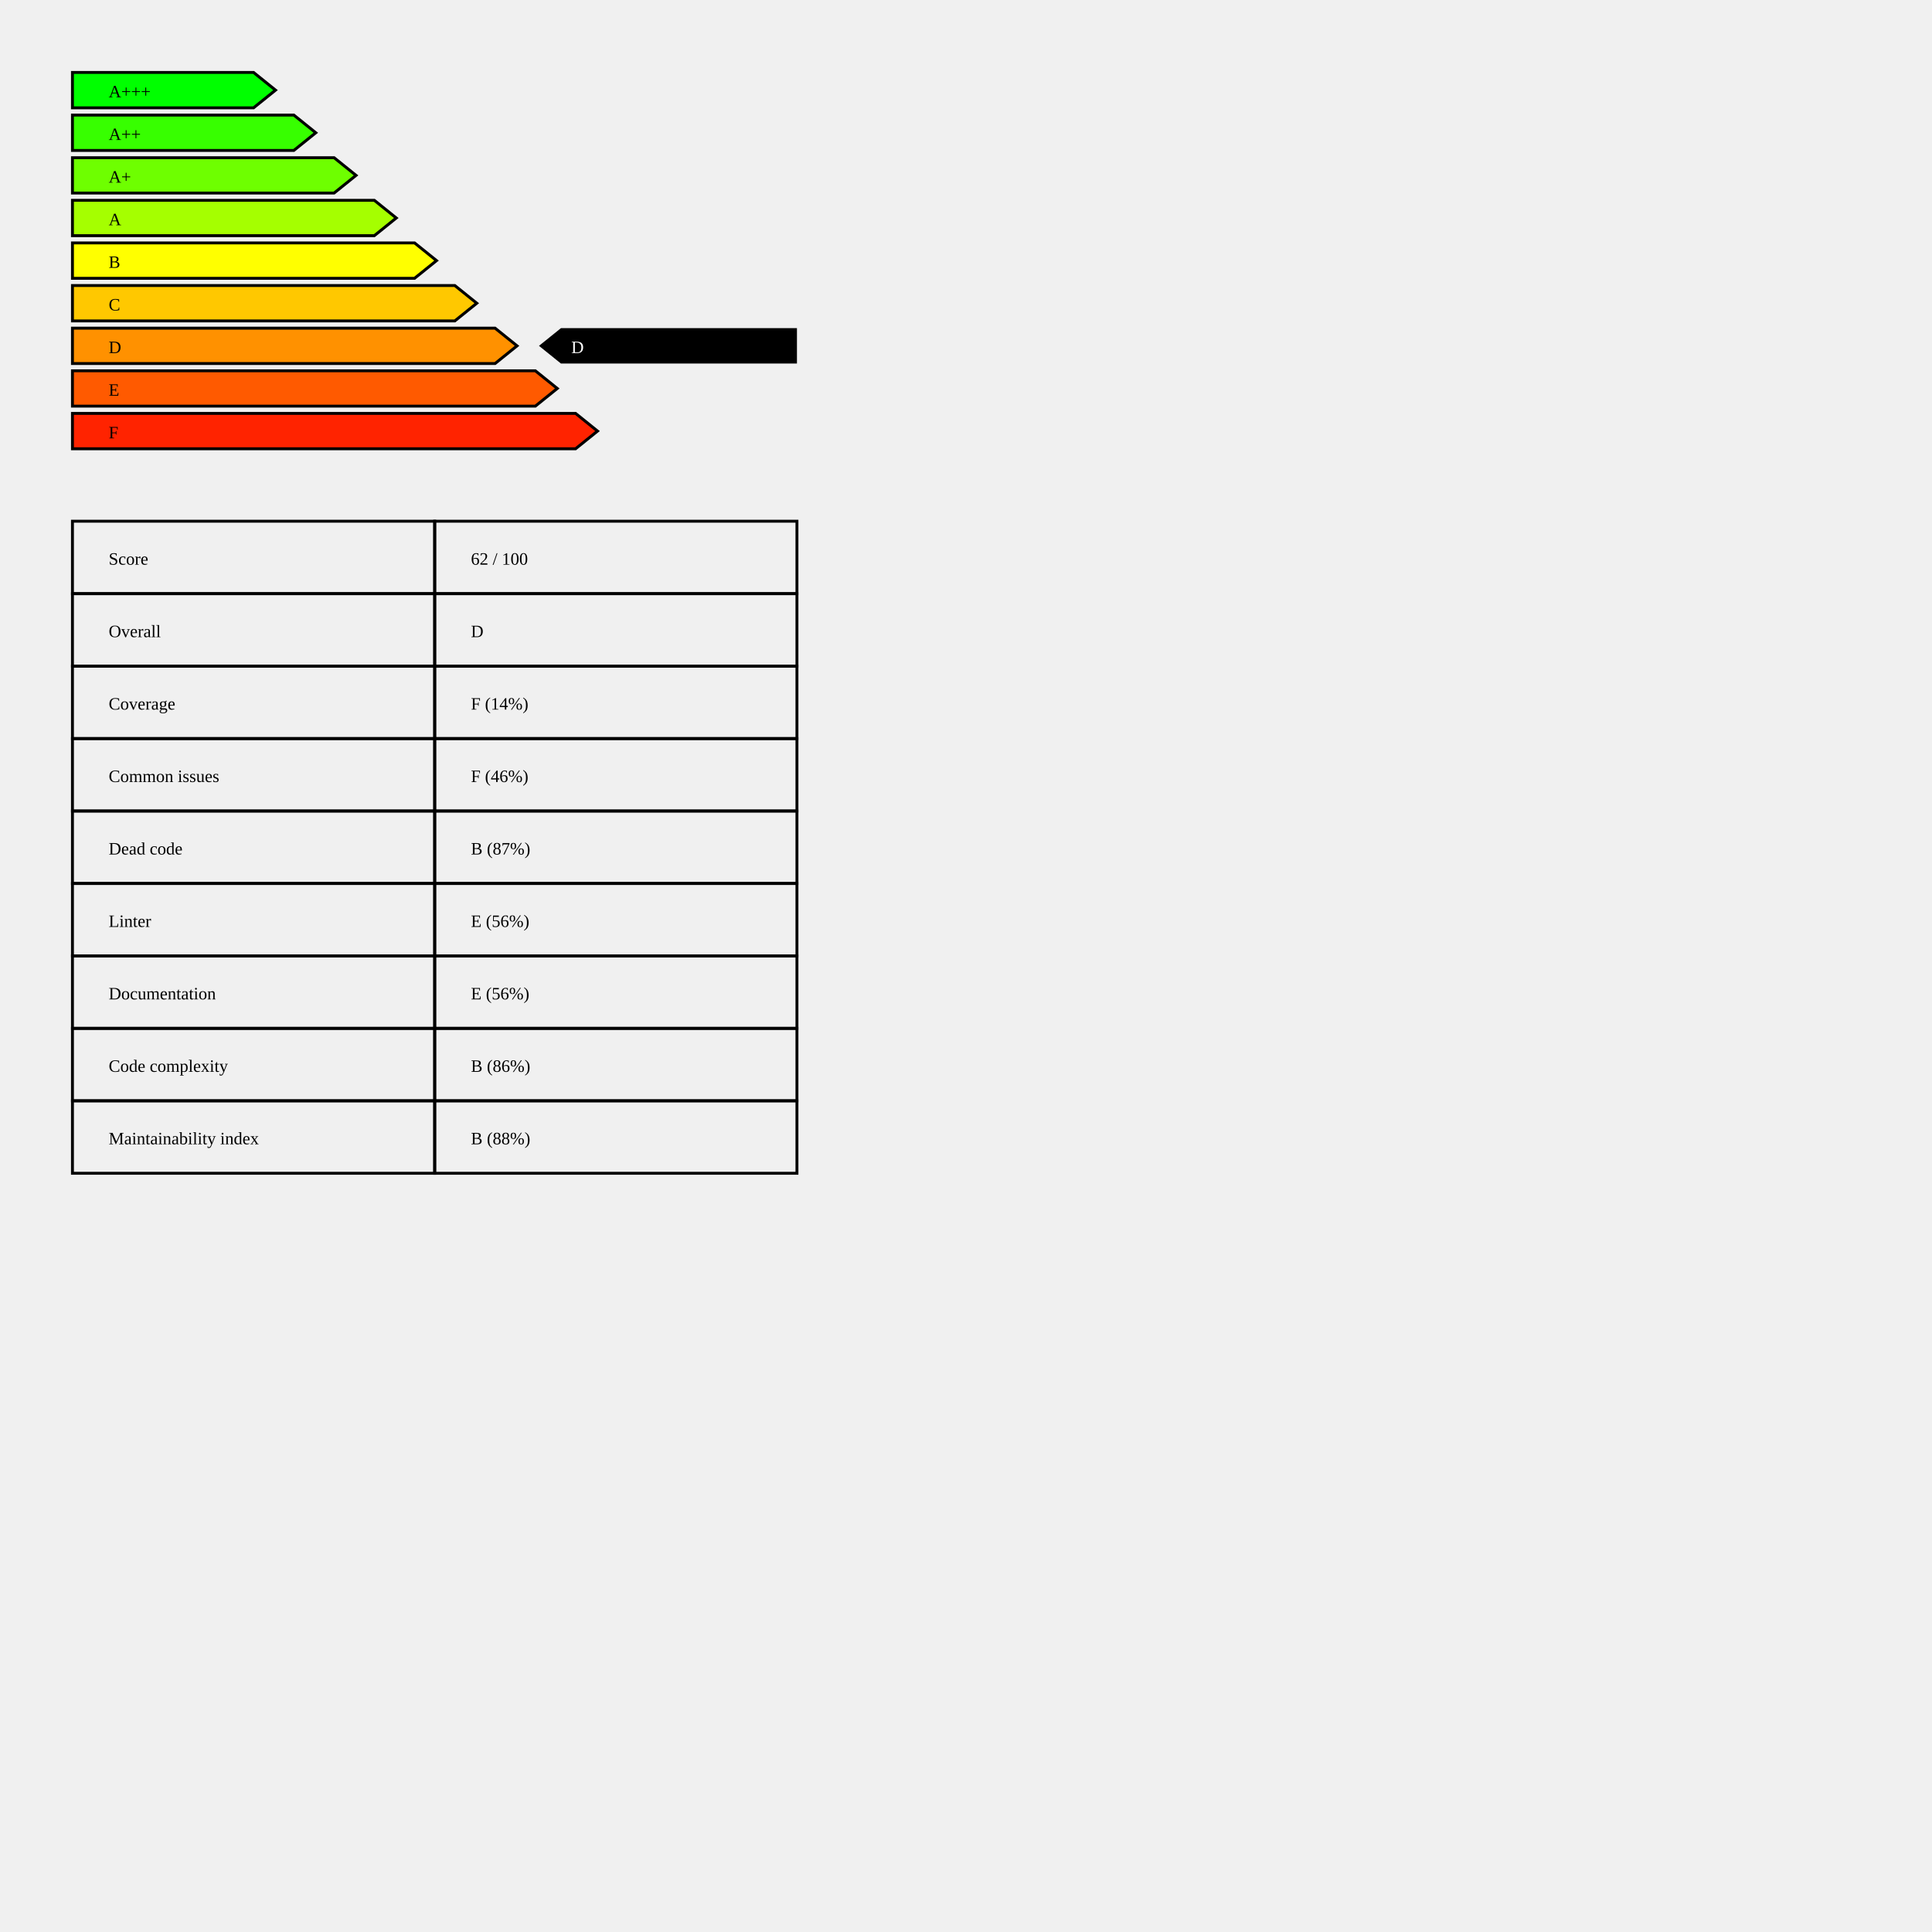
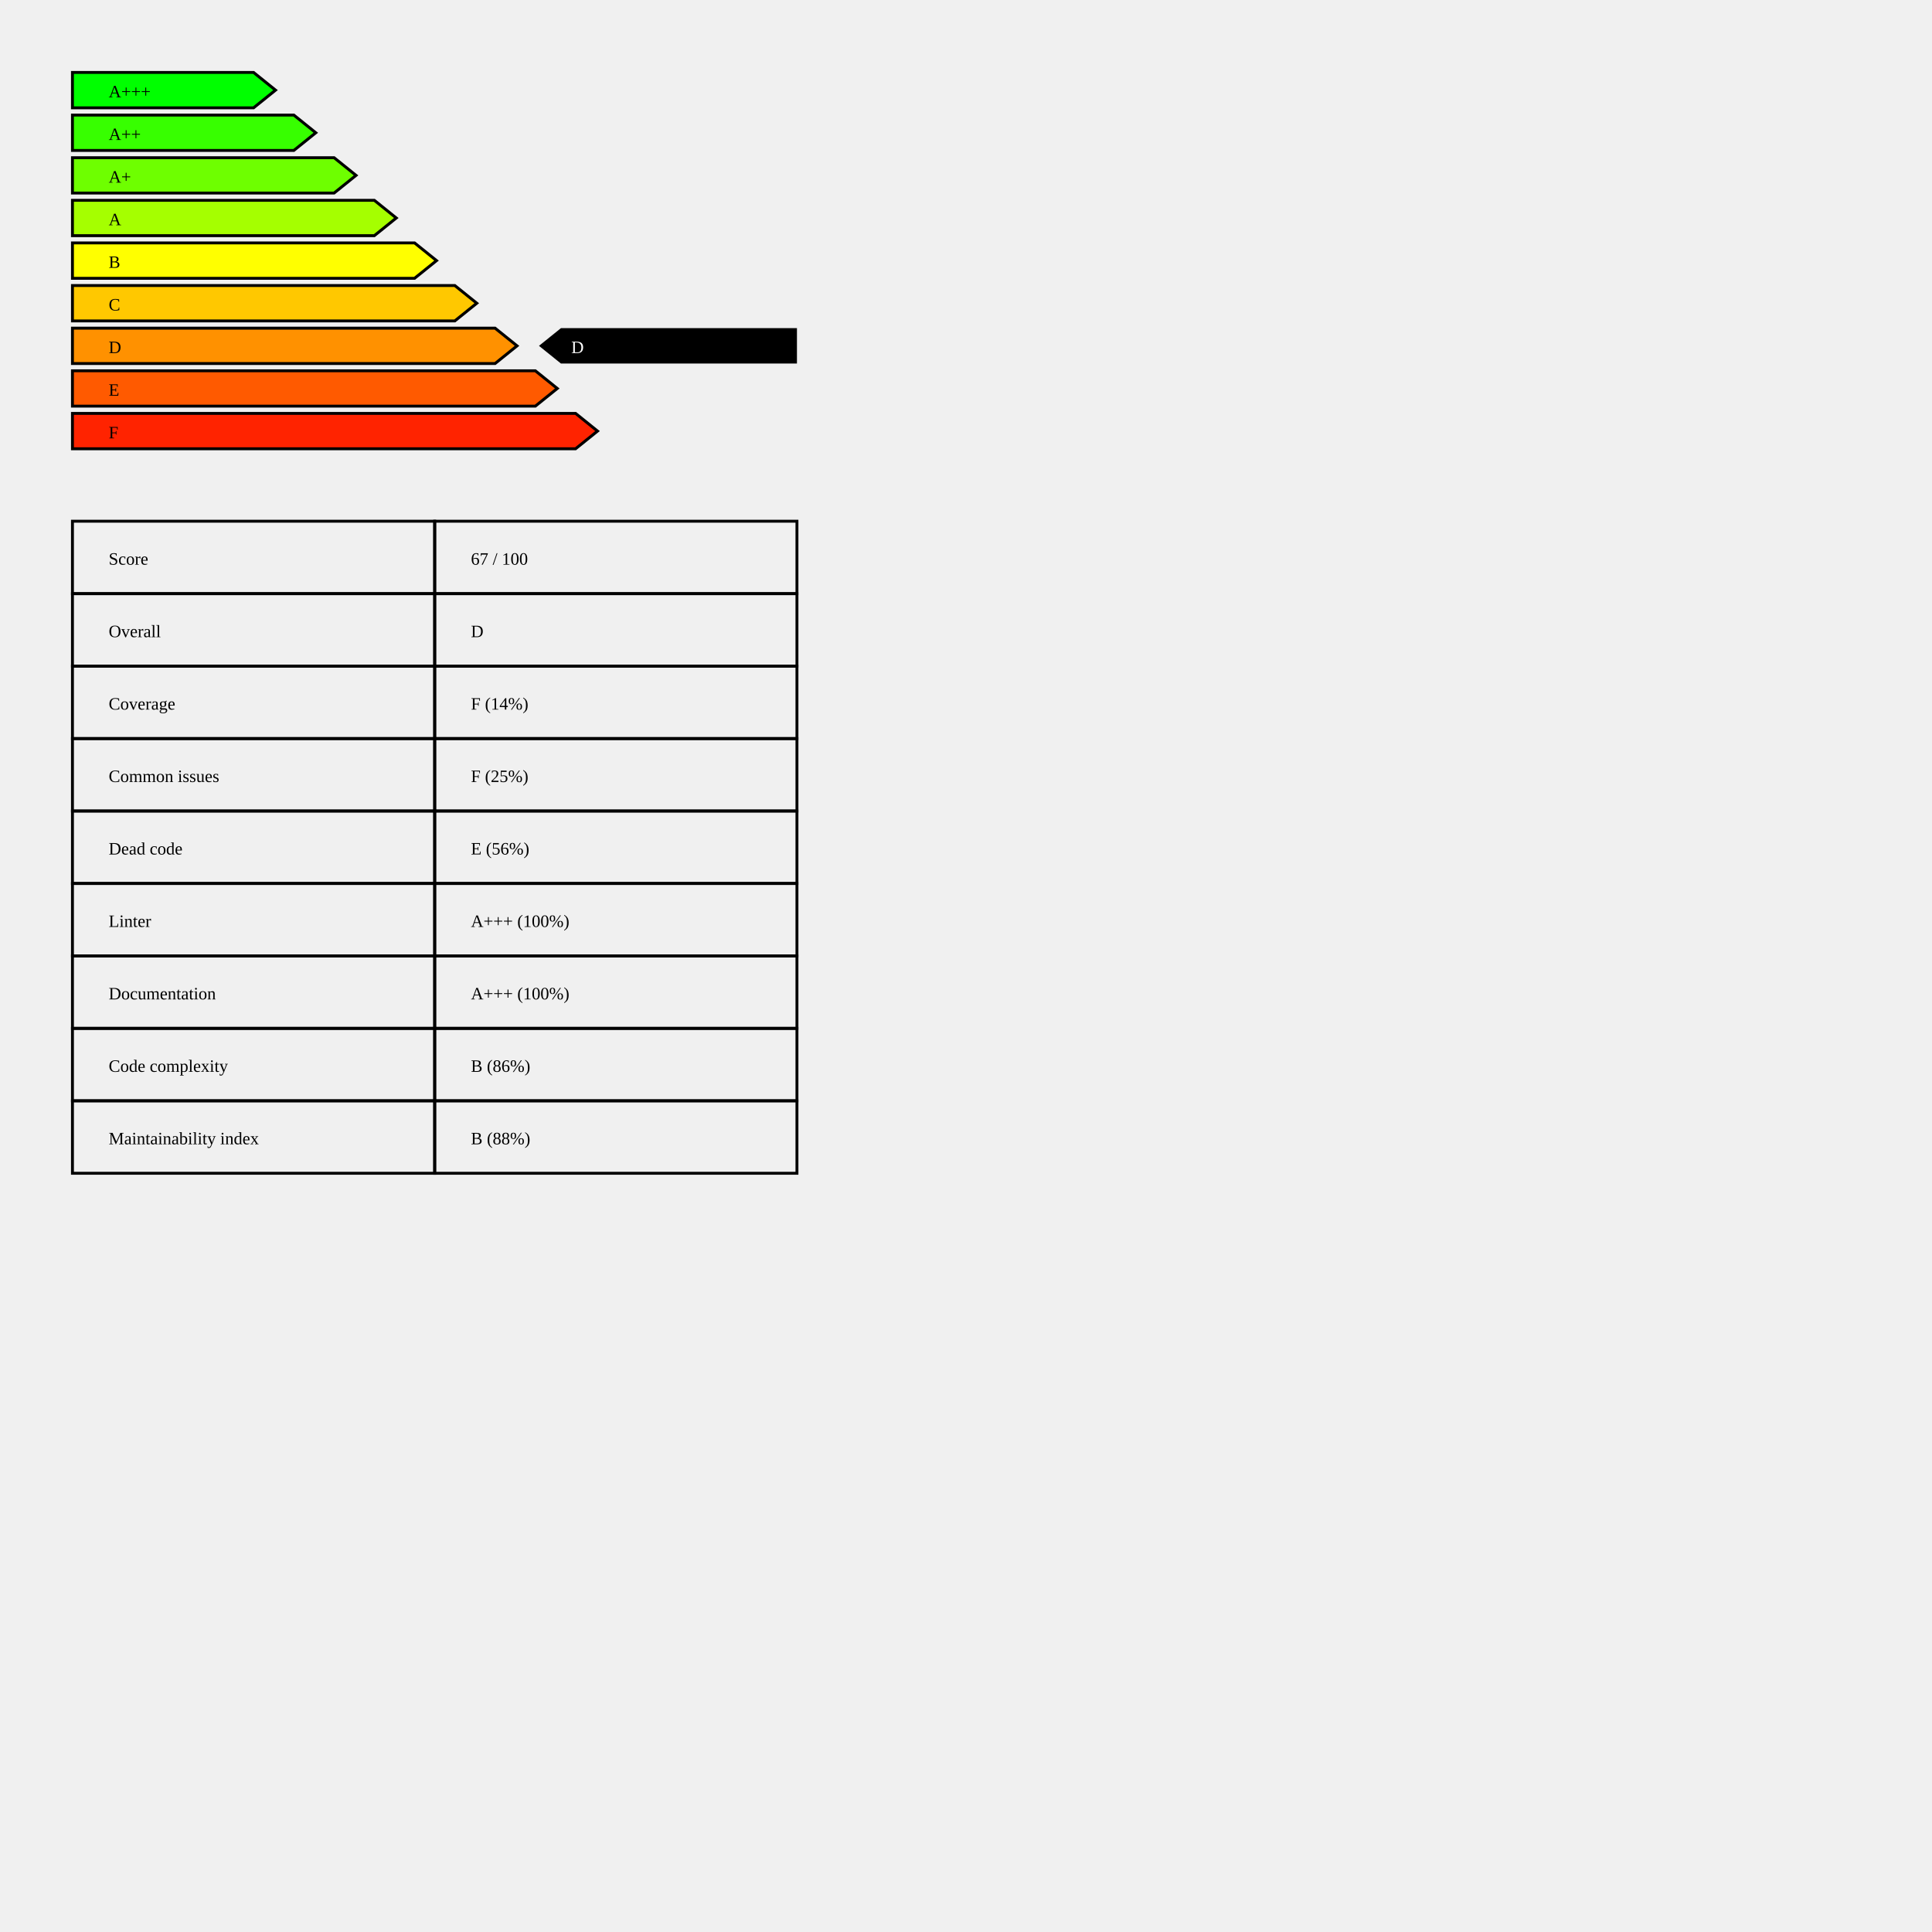
<svg xmlns="http://www.w3.org/2000/svg" baseProfile="full" height="1000pt" version="1.1" width="1000pt">
  <defs />
  <polygon points="50,50.0 175.0,50.0 190.152,62.206 175.0,74.412 50,74.412 50,50.0" style="fill:rgb(0 255 0);stroke:black;stroke-width:2;" />
  <text x="75.0" y="67.206">A+++</text>
  <polygon points="50,79.412 202.778,79.412 217.929,91.618 202.778,103.824 50,103.824 50,79.412" style="fill:rgb(55 255 0);stroke:black;stroke-width:2;" />
  <text x="75.0" y="96.618">A++</text>
  <polygon points="50,108.824 230.556,108.824 245.707,121.029 230.556,133.235 50,133.235 50,108.824" style="fill:rgb(110 255 0);stroke:black;stroke-width:2;" />
  <text x="75.0" y="126.029">A+</text>
  <polygon points="50,138.235 258.333,138.235 273.485,150.441 258.333,162.647 50,162.647 50,138.235" style="fill:rgb(165 255 0);stroke:black;stroke-width:2;" />
  <text x="75.0" y="155.441">A</text>
  <polygon points="50,167.647 286.111,167.647 301.263,179.853 286.111,192.059 50,192.059 50,167.647" style="fill:rgb(255 255 0);stroke:black;stroke-width:2;" />
  <text x="75.0" y="184.853">B</text>
  <polygon points="50,197.059 313.889,197.059 329.04,209.265 313.889,221.471 50,221.471 50,197.059" style="fill:rgb(255 200 0);stroke:black;stroke-width:2;" />
  <text x="75.0" y="214.265">C</text>
  <polygon points="50,226.471 341.667,226.471 356.818,238.676 341.667,250.882 50,250.882 50,226.471" style="fill:rgb(255 145 0);stroke:black;stroke-width:2;" />
  <text x="75.0" y="243.676">D</text>
  <polygon points="50,255.882 369.444,255.882 384.596,268.088 369.444,280.294 50,280.294 50,255.882" style="fill:rgb(255 90 0);stroke:black;stroke-width:2;" />
  <text x="75.0" y="273.088">E</text>
  <polygon points="50,285.294 397.222,285.294 412.374,297.5 397.222,309.706 50,309.706 50,285.294" style="fill:rgb(255 35 0);stroke:black;stroke-width:2;" />
  <text x="75.0" y="302.5">F</text>
  <polygon points="387.121,226.471 371.97,238.676 387.121,250.882 550,250.882 550,226.471" style="fill:black;" />
  <text fill="white" x="394.242" y="243.676">D</text>
  <text x="75.0" y="389.706">Score</text>
-   <text x="325.0" y="389.706">62 / 100</text>
+   <text x="325.0" y="389.706">67 / 100</text>
  <polygon points="50,359.706 300,359.706 300,409.706 50,409.706 50,359.706" style="fill:none; stroke:black;stroke-width:2;" />
  <polygon points="300,359.706 550,359.706 550,409.706 300,409.706 300,359.706" style="fill:none; stroke:black;stroke-width:2;" />
  <text x="75.0" y="439.706">Overall</text>
  <text x="325.0" y="439.706">D</text>
  <polygon points="50,409.706 300,409.706 300,459.706 50,459.706 50,409.706" style="fill:none; stroke:black;stroke-width:2;" />
  <polygon points="300,409.706 550,409.706 550,459.706 300,459.706 300,409.706" style="fill:none; stroke:black;stroke-width:2;" />
  <text x="75.0" y="489.706">Coverage</text>
  <text x="325.0" y="489.706">F  (14%)</text>
  <polygon points="50,459.706 300,459.706 300,509.706 50,509.706 50,459.706" style="fill:none; stroke:black;stroke-width:2;" />
  <polygon points="300,459.706 550,459.706 550,509.706 300,509.706 300,459.706" style="fill:none; stroke:black;stroke-width:2;" />
  <text x="75.0" y="539.706">Common issues</text>
-   <text x="325.0" y="539.706">F  (46%)</text>
+   <text x="325.0" y="539.706">F  (25%)</text>
  <polygon points="50,509.706 300,509.706 300,559.706 50,559.706 50,509.706" style="fill:none; stroke:black;stroke-width:2;" />
  <polygon points="300,509.706 550,509.706 550,559.706 300,559.706 300,509.706" style="fill:none; stroke:black;stroke-width:2;" />
  <text x="75.0" y="589.706">Dead code</text>
-   <text x="325.0" y="589.706">B  (87%)</text>
+   <text x="325.0" y="589.706">E  (56%)</text>
  <polygon points="50,559.706 300,559.706 300,609.706 50,609.706 50,559.706" style="fill:none; stroke:black;stroke-width:2;" />
  <polygon points="300,559.706 550,559.706 550,609.706 300,609.706 300,559.706" style="fill:none; stroke:black;stroke-width:2;" />
  <text x="75.0" y="639.706">Linter</text>
-   <text x="325.0" y="639.706">E  (56%)</text>
+   <text x="325.0" y="639.706">A+++  (100%)</text>
  <polygon points="50,609.706 300,609.706 300,659.706 50,659.706 50,609.706" style="fill:none; stroke:black;stroke-width:2;" />
  <polygon points="300,609.706 550,609.706 550,659.706 300,659.706 300,609.706" style="fill:none; stroke:black;stroke-width:2;" />
  <text x="75.0" y="689.706">Documentation</text>
-   <text x="325.0" y="689.706">E  (56%)</text>
+   <text x="325.0" y="689.706">A+++  (100%)</text>
  <polygon points="50,659.706 300,659.706 300,709.706 50,709.706 50,659.706" style="fill:none; stroke:black;stroke-width:2;" />
  <polygon points="300,659.706 550,659.706 550,709.706 300,709.706 300,659.706" style="fill:none; stroke:black;stroke-width:2;" />
  <text x="75.0" y="739.706">Code complexity</text>
  <text x="325.0" y="739.706">B  (86%)</text>
  <polygon points="50,709.706 300,709.706 300,759.706 50,759.706 50,709.706" style="fill:none; stroke:black;stroke-width:2;" />
  <polygon points="300,709.706 550,709.706 550,759.706 300,759.706 300,709.706" style="fill:none; stroke:black;stroke-width:2;" />
  <text x="75.0" y="789.706">Maintainability index</text>
  <text x="325.0" y="789.706">B  (88%)</text>
  <polygon points="50,759.706 300,759.706 300,809.706 50,809.706 50,759.706" style="fill:none; stroke:black;stroke-width:2;" />
  <polygon points="300,759.706 550,759.706 550,809.706 300,809.706 300,759.706" style="fill:none; stroke:black;stroke-width:2;" />
</svg>
